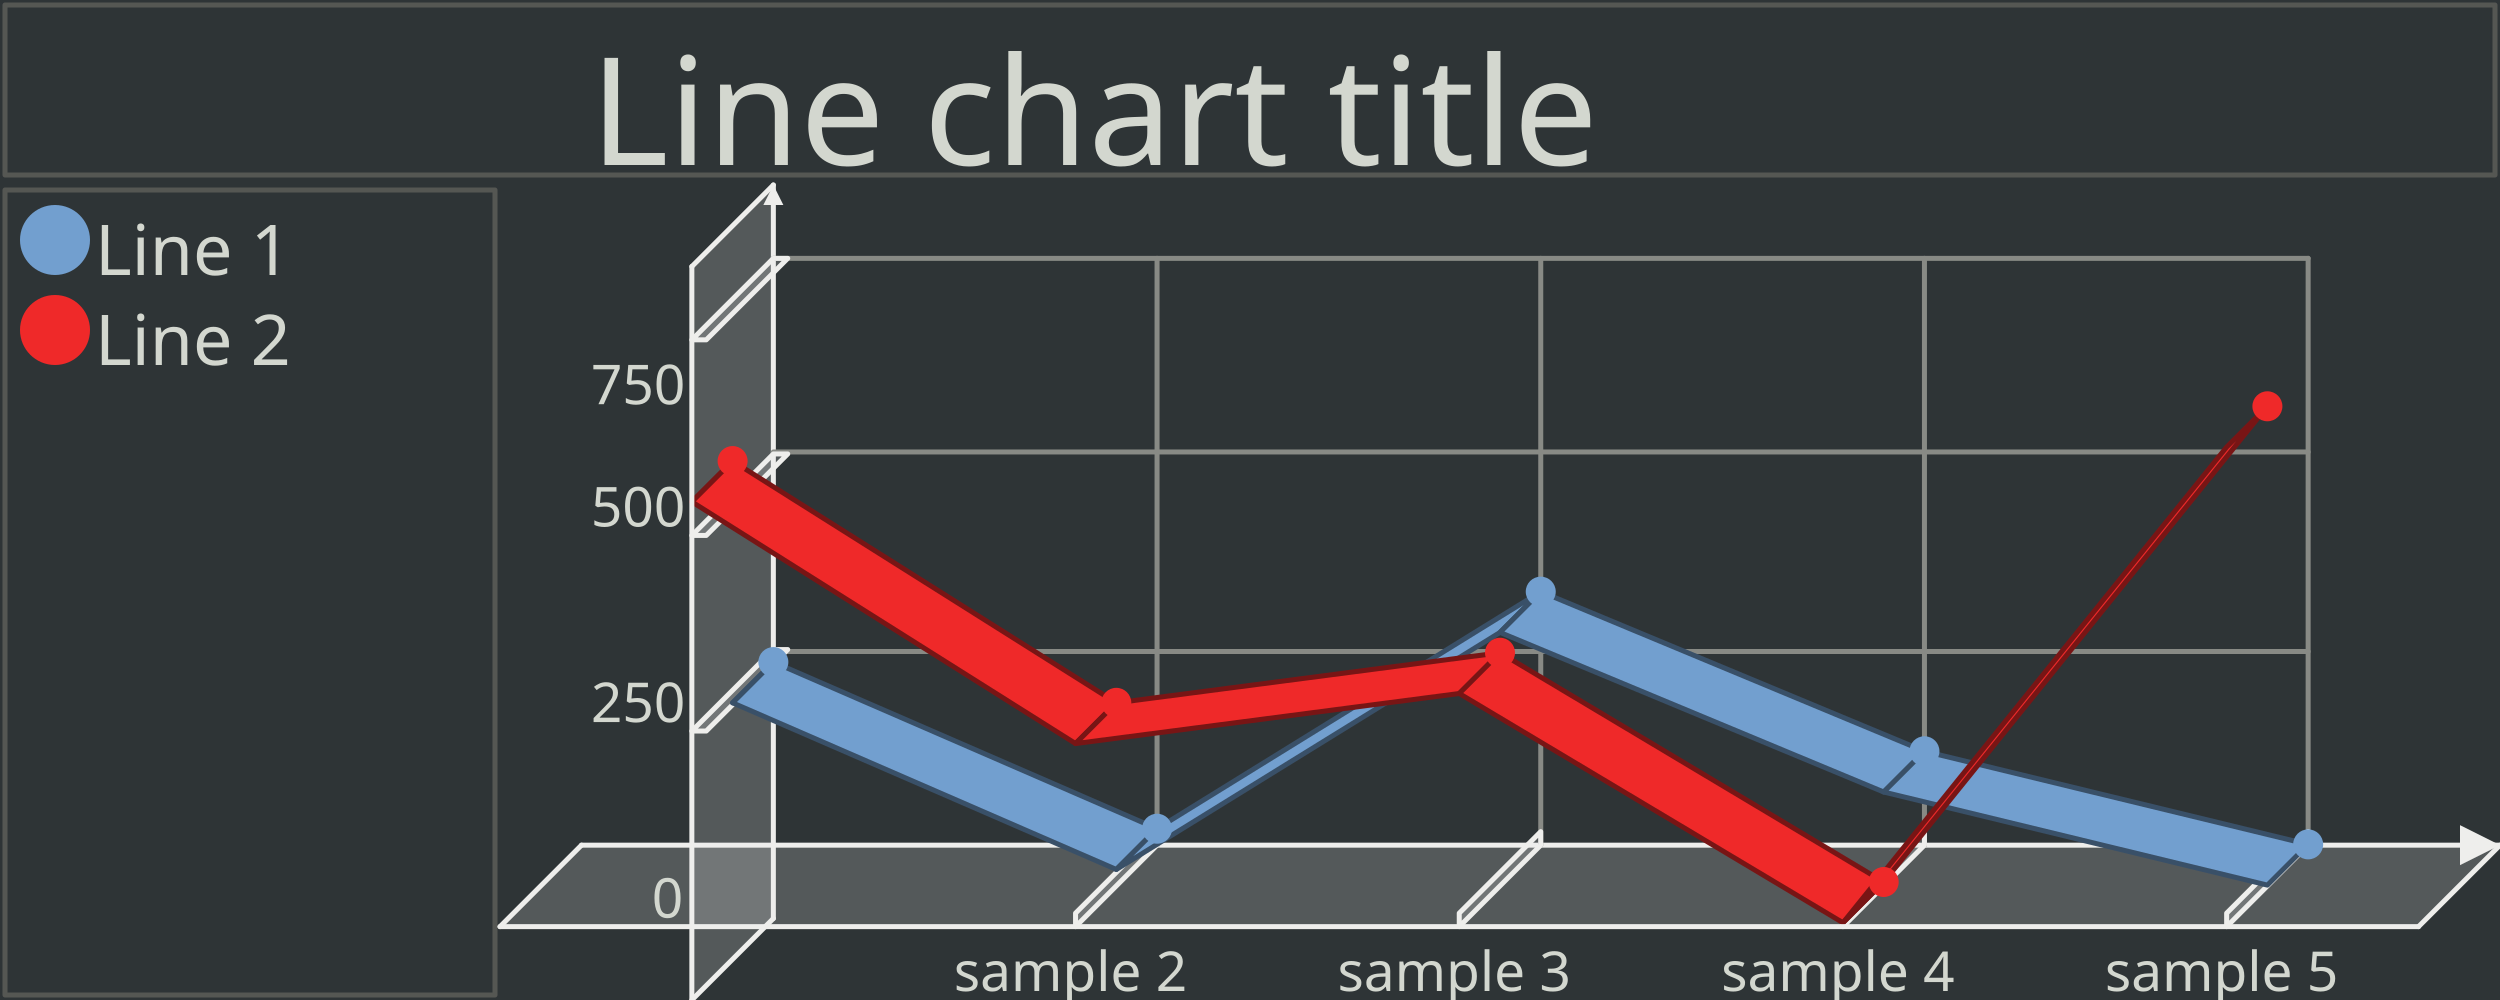
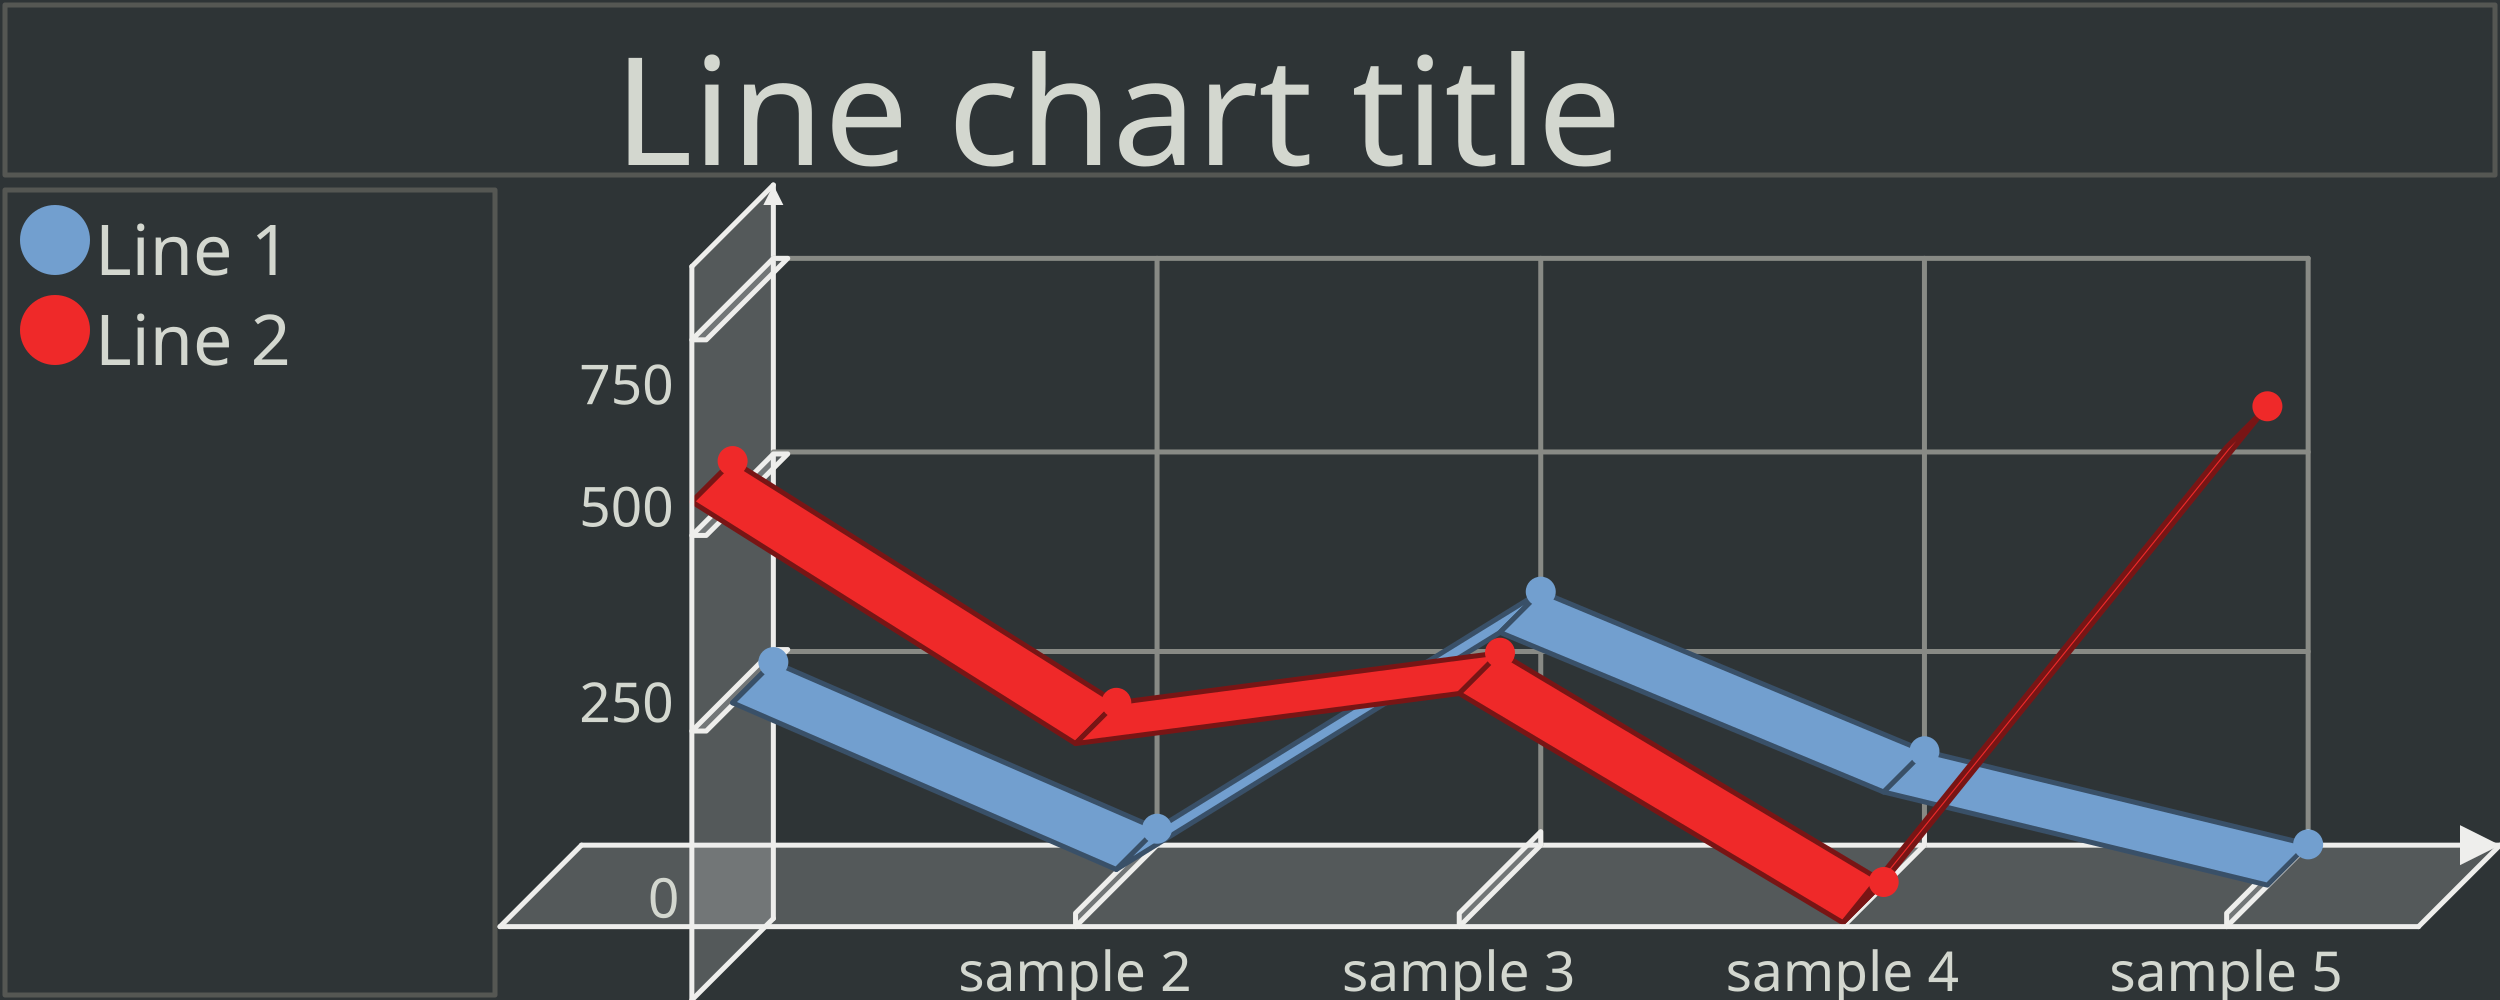
<svg xmlns="http://www.w3.org/2000/svg" width="500" height="200" version="1.0" id="ezcGraph">
  <defs />
  <g id="ezcGraphChart" color-rendering="optimizeQuality" shape-rendering="geometricPrecision" text-rendering="optimizeLegibility">
    <path d=" M 0,200 L 0,0 L 500,0 L 500,200 L 0,200 z " style="fill: #2e3436; fill-opacity: 1.00; stroke: none;" id="ezcGraphPolygon_1" />
    <path d=" M 1,35 L 1,1 L 499,1 L 499,35 L 1,35 z " style="fill: none; stroke: #555753; stroke-width: 1; stroke-opacity: 1.00; stroke-linecap: round; stroke-linejoin: round;" id="ezcGraphPolygon_2" />
    <path d=" M 2,34 L 2,2 L 498,2 L 498,34 L 2,34 z " style="fill: #000000; fill-opacity: 0.00; stroke: none;" id="ezcGraphPolygon_3" />
    <path d=" M 1,199 L 1,38 L 99,38 L 99,199 L 1,199 z " style="fill: none; stroke: #555753; stroke-width: 1; stroke-opacity: 1.00; stroke-linecap: round; stroke-linejoin: round;" id="ezcGraphPolygon_5" />
    <path d=" M 2,198 L 2,39 L 98,39 L 98,198 L 2,198 z " style="fill: #000000; fill-opacity: 0.00; stroke: none;" id="ezcGraphPolygon_6" />
    <ellipse cx="11" cy="48" rx="7" ry="7" style="fill: #729fcf; fill-opacity: 1.00; stroke: none;" id="ezcGraphCircle_7" />
    <ellipse cx="11" cy="66" rx="7" ry="7" style="fill: #ef2929; fill-opacity: 1.00; stroke: none;" id="ezcGraphCircle_9" />
    <path d=" M 100,185.33 L 116.3,169.03 L 500,169.03 L 483.7,185.33 L 100,185.33 z " style="fill: #eeeeec; fill-opacity: 0.20; stroke: none;" id="ezcGraphPolygon_11" />
    <path d=" M 116.3,169.03 L 500,169.03" style="fill: none; stroke: #eeeeec; stroke-width: 1; stroke-opacity: 1.00; stroke-linecap: round; stroke-linejoin: round;" id="ezcGraphLine_12" />
    <path d=" M 492,173.03 L 500,169.03 L 492,165.03 L 492,173.03 z " style="fill: #eeeeec; fill-opacity: 1.00; stroke: none;" id="ezcGraphPolygon_13" />
    <path d=" M 138.37,200 L 154.67,183.7 L 154.67,37 L 138.37,53.3 L 138.37,200 z " style="fill: #eeeeec; fill-opacity: 0.20; stroke: none;" id="ezcGraphPolygon_14" />
    <path d=" M 154.67,183.7 L 154.67,37" style="fill: none; stroke: #eeeeec; stroke-width: 1; stroke-opacity: 1.00; stroke-linecap: round; stroke-linejoin: round;" id="ezcGraphLine_15" />
    <path d=" M 152.67,41 L 154.67,37 L 156.67,41 L 152.67,41 z " style="fill: #eeeeec; fill-opacity: 1.00; stroke: none;" id="ezcGraphPolygon_16" />
    <path d=" M 231.41,169.03 L 231.41,51.67" style="fill: none; stroke: #888a85; stroke-width: 1; stroke-opacity: 1.00; stroke-linecap: round; stroke-linejoin: round;" id="ezcGraphLine_17" />
    <path d=" M 215.11,182.63 L 231.41,166.33 L 231.41,169.03 L 215.11,185.33 L 215.11,182.63 z " style="fill: #eeeeec; fill-opacity: 0.20; stroke: none;" id="ezcGraphPolygon_18" />
    <path d=" M 215.11,182.63 L 231.41,166.33 L 231.41,169.03 L 215.11,185.33 L 215.11,182.63 z " style="fill: none; stroke: #eeeeec; stroke-width: 1; stroke-opacity: 1.00; stroke-linecap: round; stroke-linejoin: round;" id="ezcGraphPolygon_19" />
    <path d=" M 308.15,169.03 L 308.15,51.67" style="fill: none; stroke: #888a85; stroke-width: 1; stroke-opacity: 1.00; stroke-linecap: round; stroke-linejoin: round;" id="ezcGraphLine_21" />
    <path d=" M 291.85,182.63 L 308.15,166.33 L 308.15,169.03 L 291.85,185.33 L 291.85,182.63 z " style="fill: #eeeeec; fill-opacity: 0.20; stroke: none;" id="ezcGraphPolygon_22" />
    <path d=" M 291.85,182.63 L 308.15,166.33 L 308.15,169.03 L 291.85,185.33 L 291.85,182.63 z " style="fill: none; stroke: #eeeeec; stroke-width: 1; stroke-opacity: 1.00; stroke-linecap: round; stroke-linejoin: round;" id="ezcGraphPolygon_23" />
    <path d=" M 384.89,169.03 L 384.89,51.67" style="fill: none; stroke: #888a85; stroke-width: 1; stroke-opacity: 1.00; stroke-linecap: round; stroke-linejoin: round;" id="ezcGraphLine_25" />
    <path d=" M 368.59,182.63 L 384.89,166.33 L 384.89,169.03 L 368.59,185.33 L 368.59,182.63 z " style="fill: #eeeeec; fill-opacity: 0.20; stroke: none;" id="ezcGraphPolygon_26" />
    <path d=" M 368.59,182.63 L 384.89,166.33 L 384.89,169.03 L 368.59,185.33 L 368.59,182.63 z " style="fill: none; stroke: #eeeeec; stroke-width: 1; stroke-opacity: 1.00; stroke-linecap: round; stroke-linejoin: round;" id="ezcGraphPolygon_27" />
    <path d=" M 461.63,169.03 L 461.63,51.67" style="fill: none; stroke: #888a85; stroke-width: 1; stroke-opacity: 1.00; stroke-linecap: round; stroke-linejoin: round;" id="ezcGraphLine_29" />
    <path d=" M 445.33,182.63 L 461.63,166.33 L 461.63,169.03 L 445.33,185.33 L 445.33,182.63 z " style="fill: #eeeeec; fill-opacity: 0.20; stroke: none;" id="ezcGraphPolygon_30" />
    <path d=" M 445.33,182.63 L 461.63,166.33 L 461.63,169.03 L 445.33,185.33 L 445.33,182.63 z " style="fill: none; stroke: #eeeeec; stroke-width: 1; stroke-opacity: 1.00; stroke-linecap: round; stroke-linejoin: round;" id="ezcGraphPolygon_31" />
    <path d=" M 461.63,130.301 L 154.67,130.301" style="fill: none; stroke: #888a85; stroke-width: 1; stroke-opacity: 1.00; stroke-linecap: round; stroke-linejoin: round;" id="ezcGraphLine_34" />
    <path d=" M 138.37,146.21 L 154.67,129.91 L 157.548,129.91 L 141.248,146.21 L 138.37,146.21 z " style="fill: #eeeeec; fill-opacity: 0.20; stroke: none;" id="ezcGraphPolygon_35" />
    <path d=" M 138.37,146.21 L 154.67,129.91 L 157.548,129.91 L 141.248,146.21 L 138.37,146.21 z " style="fill: none; stroke: #eeeeec; stroke-width: 1; stroke-opacity: 1.00; stroke-linecap: round; stroke-linejoin: round;" id="ezcGraphPolygon_36" />
    <path d=" M 461.63,90.399 L 154.67,90.399" style="fill: none; stroke: #888a85; stroke-width: 1; stroke-opacity: 1.00; stroke-linecap: round; stroke-linejoin: round;" id="ezcGraphLine_38" />
    <path d=" M 138.37,107.09 L 154.67,90.79 L 157.548,90.79 L 141.248,107.09 L 138.37,107.09 z " style="fill: #eeeeec; fill-opacity: 0.20; stroke: none;" id="ezcGraphPolygon_39" />
    <path d=" M 138.37,107.09 L 154.67,90.79 L 157.548,90.79 L 141.248,107.09 L 138.37,107.09 z " style="fill: none; stroke: #eeeeec; stroke-width: 1; stroke-opacity: 1.00; stroke-linecap: round; stroke-linejoin: round;" id="ezcGraphPolygon_40" />
    <path d=" M 461.63,51.67 L 154.67,51.67" style="fill: none; stroke: #888a85; stroke-width: 1; stroke-opacity: 1.00; stroke-linecap: round; stroke-linejoin: round;" id="ezcGraphLine_42" />
    <path d=" M 138.37,67.97 L 154.67,51.67 L 157.548,51.67 L 141.248,67.97 L 138.37,67.97 z " style="fill: #eeeeec; fill-opacity: 0.20; stroke: none;" id="ezcGraphPolygon_43" />
    <path d=" M 138.37,67.97 L 154.67,51.67 L 157.548,51.67 L 141.248,67.97 L 138.37,67.97 z " style="fill: none; stroke: #eeeeec; stroke-width: 1; stroke-opacity: 1.00; stroke-linecap: round; stroke-linejoin: round;" id="ezcGraphPolygon_44" />
    <path d=" M 154.67,132.414 L 146.52,140.564 L 146.52,140.564 L 154.67,132.414 L 154.67,132.414 z " style="fill: #729fcf; fill-opacity: 1.00; stroke: none;" id="ezcGraphPolygon_46" />
    <path d=" M 154.67,132.414 L 146.52,140.564 L 146.52,140.564 L 154.67,132.414 L 154.67,132.414 z " style="fill: none; stroke: #395068; stroke-width: 1; stroke-opacity: 1.00; stroke-linecap: round; stroke-linejoin: round;" id="ezcGraphPolygon_47" />
    <path d=" M 154.67,132.414 L 146.52,140.564 L 223.26,173.894 L 231.41,165.744 L 154.67,132.414 z " style="fill: #729fcf; fill-opacity: 1.00; stroke: none;" id="ezcGraphPolygon_48" />
    <path d=" M 154.67,132.414 L 146.52,140.564 L 223.26,173.894 L 231.41,165.744 L 154.67,132.414 z " style="fill: none; stroke: #395068; stroke-width: 1; stroke-opacity: 1.00; stroke-linecap: round; stroke-linejoin: round;" id="ezcGraphPolygon_49" />
    <path d=" M 231.41,165.744 L 223.26,173.894 L 300,126.481 L 308.15,118.331 L 231.41,165.744 z " style="fill: #729fcf; fill-opacity: 1.00; stroke: none;" id="ezcGraphPolygon_50" />
    <path d=" M 231.41,165.744 L 223.26,173.894 L 300,126.481 L 308.15,118.331 L 231.41,165.744 z " style="fill: none; stroke: #395068; stroke-width: 1; stroke-opacity: 1.00; stroke-linecap: round; stroke-linejoin: round;" id="ezcGraphPolygon_51" />
    <path d=" M 308.15,118.331 L 300,126.481 L 376.74,158.402 L 384.89,150.252 L 308.15,118.331 z " style="fill: #729fcf; fill-opacity: 1.00; stroke: none;" id="ezcGraphPolygon_52" />
    <path d=" M 308.15,118.331 L 300,126.481 L 376.74,158.402 L 384.89,150.252 L 308.15,118.331 z " style="fill: none; stroke: #395068; stroke-width: 1; stroke-opacity: 1.00; stroke-linecap: round; stroke-linejoin: round;" id="ezcGraphPolygon_53" />
    <path d=" M 384.89,150.252 L 376.74,158.402 L 453.48,177.024 L 461.63,168.874 L 384.89,150.252 z " style="fill: #729fcf; fill-opacity: 1.00; stroke: none;" id="ezcGraphPolygon_54" />
    <path d=" M 384.89,150.252 L 376.74,158.402 L 453.48,177.024 L 461.63,168.874 L 384.89,150.252 z " style="fill: none; stroke: #395068; stroke-width: 1; stroke-opacity: 1.00; stroke-linecap: round; stroke-linejoin: round;" id="ezcGraphPolygon_55" />
    <path d=" M 146.52,92.211 L 138.37,100.361 L 138.37,100.361 L 146.52,92.211 L 146.52,92.211 z " style="fill: #ef2929; fill-opacity: 1.00; stroke: none;" id="ezcGraphPolygon_56" />
    <path d=" M 146.52,92.211 L 138.37,100.361 L 138.37,100.361 L 146.52,92.211 L 146.52,92.211 z " style="fill: none; stroke: #781515; stroke-width: 1; stroke-opacity: 1.00; stroke-linecap: round; stroke-linejoin: round;" id="ezcGraphPolygon_57" />
    <path d=" M 146.52,92.211 L 138.37,100.361 L 215.11,148.714 L 223.26,140.564 L 146.52,92.211 z " style="fill: #ef2929; fill-opacity: 1.00; stroke: none;" id="ezcGraphPolygon_58" />
    <path d=" M 146.52,92.211 L 138.37,100.361 L 215.11,148.714 L 223.26,140.564 L 146.52,92.211 z " style="fill: none; stroke: #781515; stroke-width: 1; stroke-opacity: 1.00; stroke-linecap: round; stroke-linejoin: round;" id="ezcGraphPolygon_59" />
    <path d=" M 223.26,140.564 L 215.11,148.714 L 291.85,138.699 L 300,130.549 L 223.26,140.564 z " style="fill: #ef2929; fill-opacity: 1.00; stroke: none;" id="ezcGraphPolygon_60" />
    <path d=" M 223.26,140.564 L 215.11,148.714 L 291.85,138.699 L 300,130.549 L 223.26,140.564 z " style="fill: none; stroke: #781515; stroke-width: 1; stroke-opacity: 1.00; stroke-linecap: round; stroke-linejoin: round;" id="ezcGraphPolygon_61" />
    <path d=" M 300,130.549 L 291.85,138.699 L 368.59,184.548 L 376.74,176.398 L 300,130.549 z " style="fill: #ef2929; fill-opacity: 1.00; stroke: none;" id="ezcGraphPolygon_62" />
    <path d=" M 300,130.549 L 291.85,138.699 L 368.59,184.548 L 376.74,176.398 L 300,130.549 z " style="fill: none; stroke: #781515; stroke-width: 1; stroke-opacity: 1.00; stroke-linecap: round; stroke-linejoin: round;" id="ezcGraphPolygon_63" />
    <path d=" M 376.74,176.398 L 368.59,184.548 L 445.33,89.408 L 453.48,81.258 L 376.74,176.398 z " style="fill: #ef2929; fill-opacity: 1.00; stroke: none;" id="ezcGraphPolygon_64" />
    <path d=" M 376.74,176.398 L 368.59,184.548 L 445.33,89.408 L 453.48,81.258 L 376.74,176.398 z " style="fill: none; stroke: #781515; stroke-width: 1; stroke-opacity: 1.00; stroke-linecap: round; stroke-linejoin: round;" id="ezcGraphPolygon_65" />
    <ellipse cx="154.67" cy="132.414" rx="3" ry="3" style="fill: #729fcf; fill-opacity: 1.00; stroke: none;" id="ezcGraphCircle_66" />
    <ellipse cx="231.41" cy="165.744" rx="3" ry="3" style="fill: #729fcf; fill-opacity: 1.00; stroke: none;" id="ezcGraphCircle_67" />
    <ellipse cx="308.15" cy="118.33" rx="3" ry="3" style="fill: #729fcf; fill-opacity: 1.00; stroke: none;" id="ezcGraphCircle_68" />
    <ellipse cx="384.89" cy="150.252" rx="3" ry="3" style="fill: #729fcf; fill-opacity: 1.00; stroke: none;" id="ezcGraphCircle_69" />
    <ellipse cx="461.63" cy="168.874" rx="3" ry="3" style="fill: #729fcf; fill-opacity: 1.00; stroke: none;" id="ezcGraphCircle_70" />
    <ellipse cx="146.52" cy="92.211" rx="3" ry="3" style="fill: #ef2929; fill-opacity: 1.00; stroke: none;" id="ezcGraphCircle_71" />
    <ellipse cx="223.26" cy="140.564" rx="3" ry="3" style="fill: #ef2929; fill-opacity: 1.00; stroke: none;" id="ezcGraphCircle_72" />
    <ellipse cx="300" cy="130.549" rx="3" ry="3" style="fill: #ef2929; fill-opacity: 1.00; stroke: none;" id="ezcGraphCircle_73" />
    <ellipse cx="376.74" cy="176.398" rx="3" ry="3" style="fill: #ef2929; fill-opacity: 1.00; stroke: none;" id="ezcGraphCircle_74" />
    <ellipse cx="453.48" cy="81.258" rx="3" ry="3" style="fill: #ef2929; fill-opacity: 1.00; stroke: none;" id="ezcGraphCircle_75" />
    <path d=" M 500,169.03 L 483.7,185.33" style="fill: none; stroke: #eeeeec; stroke-width: 1; stroke-opacity: 1.00; stroke-linecap: round; stroke-linejoin: round;" id="ezcGraphLine_76" />
    <path d=" M 483.7,185.33 L 100,185.33" style="fill: none; stroke: #eeeeec; stroke-width: 1; stroke-opacity: 1.00; stroke-linecap: round; stroke-linejoin: round;" id="ezcGraphLine_77" />
    <path d=" M 100,185.33 L 116.3,169.03" style="fill: none; stroke: #eeeeec; stroke-width: 1; stroke-opacity: 1.00; stroke-linecap: round; stroke-linejoin: round;" id="ezcGraphLine_78" />
    <path d=" M 154.67,37 L 138.37,53.3" style="fill: none; stroke: #eeeeec; stroke-width: 1; stroke-opacity: 1.00; stroke-linecap: round; stroke-linejoin: round;" id="ezcGraphLine_79" />
    <path d=" M 138.37,53.3 L 138.37,200" style="fill: none; stroke: #eeeeec; stroke-width: 1; stroke-opacity: 1.00; stroke-linecap: round; stroke-linejoin: round;" id="ezcGraphLine_80" />
    <path d=" M 138.37,200 L 154.67,183.7" style="fill: none; stroke: #eeeeec; stroke-width: 1; stroke-opacity: 1.00; stroke-linecap: round; stroke-linejoin: round;" id="ezcGraphLine_81" />
-     <text id="ezcGraphTextBox_4" x="118" text-length="264px" y="33" style="font-size: 30px; font-family: sans-serif; fill: #d3d7cf; fill-opacity: 1.00; stroke: none;">Line chart title</text>
-     <text id="ezcGraphTextBox_8" x="19" text-length="46.2px" y="55" style="font-size: 14px; font-family: sans-serif; fill: #d3d7cf; fill-opacity: 1.00; stroke: none;">Line 1</text>
-     <text id="ezcGraphTextBox_10" x="19" text-length="46.2px" y="73" style="font-size: 14px; font-family: sans-serif; fill: #d3d7cf; fill-opacity: 1.00; stroke: none;">Line 2</text>
-     <text id="ezcGraphTextBox_20" x="190.756" text-length="48.708px" y="198.2" style="font-size: 11px; font-family: sans-serif; fill: #d3d7cf; fill-opacity: 1.00; stroke: none;">sample 2</text>
-     <text id="ezcGraphTextBox_24" x="267.496" text-length="48.708px" y="198.2" style="font-size: 11px; font-family: sans-serif; fill: #d3d7cf; fill-opacity: 1.00; stroke: none;">sample 3</text>
-     <text id="ezcGraphTextBox_28" x="344.236" text-length="48.708px" y="198.2" style="font-size: 11px; font-family: sans-serif; fill: #d3d7cf; fill-opacity: 1.00; stroke: none;">sample 4</text>
-     <text id="ezcGraphTextBox_32" x="420.976" text-length="48.708px" y="198.2" style="font-size: 11px; font-family: sans-serif; fill: #d3d7cf; fill-opacity: 1.00; stroke: none;">sample 5</text>
-     <text id="ezcGraphTextBox_33" x="130.363" text-length="6.088px" y="183.53" style="font-size: 11px; font-family: sans-serif; fill: #d3d7cf; fill-opacity: 1.00; stroke: none;">0</text>
-     <text id="ezcGraphTextBox_37" x="118.186" text-length="18.265px" y="144.41" style="font-size: 11px; font-family: sans-serif; fill: #d3d7cf; fill-opacity: 1.00; stroke: none;">250</text>
-     <text id="ezcGraphTextBox_41" x="118.186" text-length="18.265px" y="105.29" style="font-size: 11px; font-family: sans-serif; fill: #d3d7cf; fill-opacity: 1.00; stroke: none;">500</text>
-     <text id="ezcGraphTextBox_45" x="118.186" text-length="18.265px" y="80.84" style="font-size: 11px; font-family: sans-serif; fill: #d3d7cf; fill-opacity: 1.00; stroke: none;">750</text>
+     <text id="ezcGraphTextBox_4" x="122.8" text-length="254.4px" y="33" style="font-size: 30px; font-family: sans-serif; fill: #d3d7cf; fill-opacity: 1.00; stroke: none;">Line chart title</text>
+     <text id="ezcGraphTextBox_8" x="19" text-length="44.52px" y="55" style="font-size: 14px; font-family: sans-serif; fill: #d3d7cf; fill-opacity: 1.00; stroke: none;">Line 1</text>
+     <text id="ezcGraphTextBox_10" x="19" text-length="44.52px" y="73" style="font-size: 14px; font-family: sans-serif; fill: #d3d7cf; fill-opacity: 1.00; stroke: none;">Line 2</text>
+     <text id="ezcGraphTextBox_20" x="191.642" text-length="46.937px" y="198.2" style="font-size: 11px; font-family: sans-serif; fill: #d3d7cf; fill-opacity: 1.00; stroke: none;">sample 2</text>
+     <text id="ezcGraphTextBox_24" x="268.382" text-length="46.937px" y="198.2" style="font-size: 11px; font-family: sans-serif; fill: #d3d7cf; fill-opacity: 1.00; stroke: none;">sample 3</text>
+     <text id="ezcGraphTextBox_28" x="345.122" text-length="46.937px" y="198.2" style="font-size: 11px; font-family: sans-serif; fill: #d3d7cf; fill-opacity: 1.00; stroke: none;">sample 4</text>
+     <text id="ezcGraphTextBox_32" x="421.862" text-length="46.937px" y="198.2" style="font-size: 11px; font-family: sans-serif; fill: #d3d7cf; fill-opacity: 1.00; stroke: none;">sample 5</text>
+     <text id="ezcGraphTextBox_33" x="129.588" text-length="6.863px" y="183.53" style="font-size: 11px; font-family: sans-serif; fill: #d3d7cf; fill-opacity: 1.00; stroke: none;">0</text>
+     <text id="ezcGraphTextBox_37" x="115.861" text-length="20.59px" y="144.41" style="font-size: 11px; font-family: sans-serif; fill: #d3d7cf; fill-opacity: 1.00; stroke: none;">250</text>
+     <text id="ezcGraphTextBox_41" x="115.861" text-length="20.59px" y="105.29" style="font-size: 11px; font-family: sans-serif; fill: #d3d7cf; fill-opacity: 1.00; stroke: none;">500</text>
+     <text id="ezcGraphTextBox_45" x="115.861" text-length="20.59px" y="80.84" style="font-size: 11px; font-family: sans-serif; fill: #d3d7cf; fill-opacity: 1.00; stroke: none;">750</text>
  </g>
</svg>
